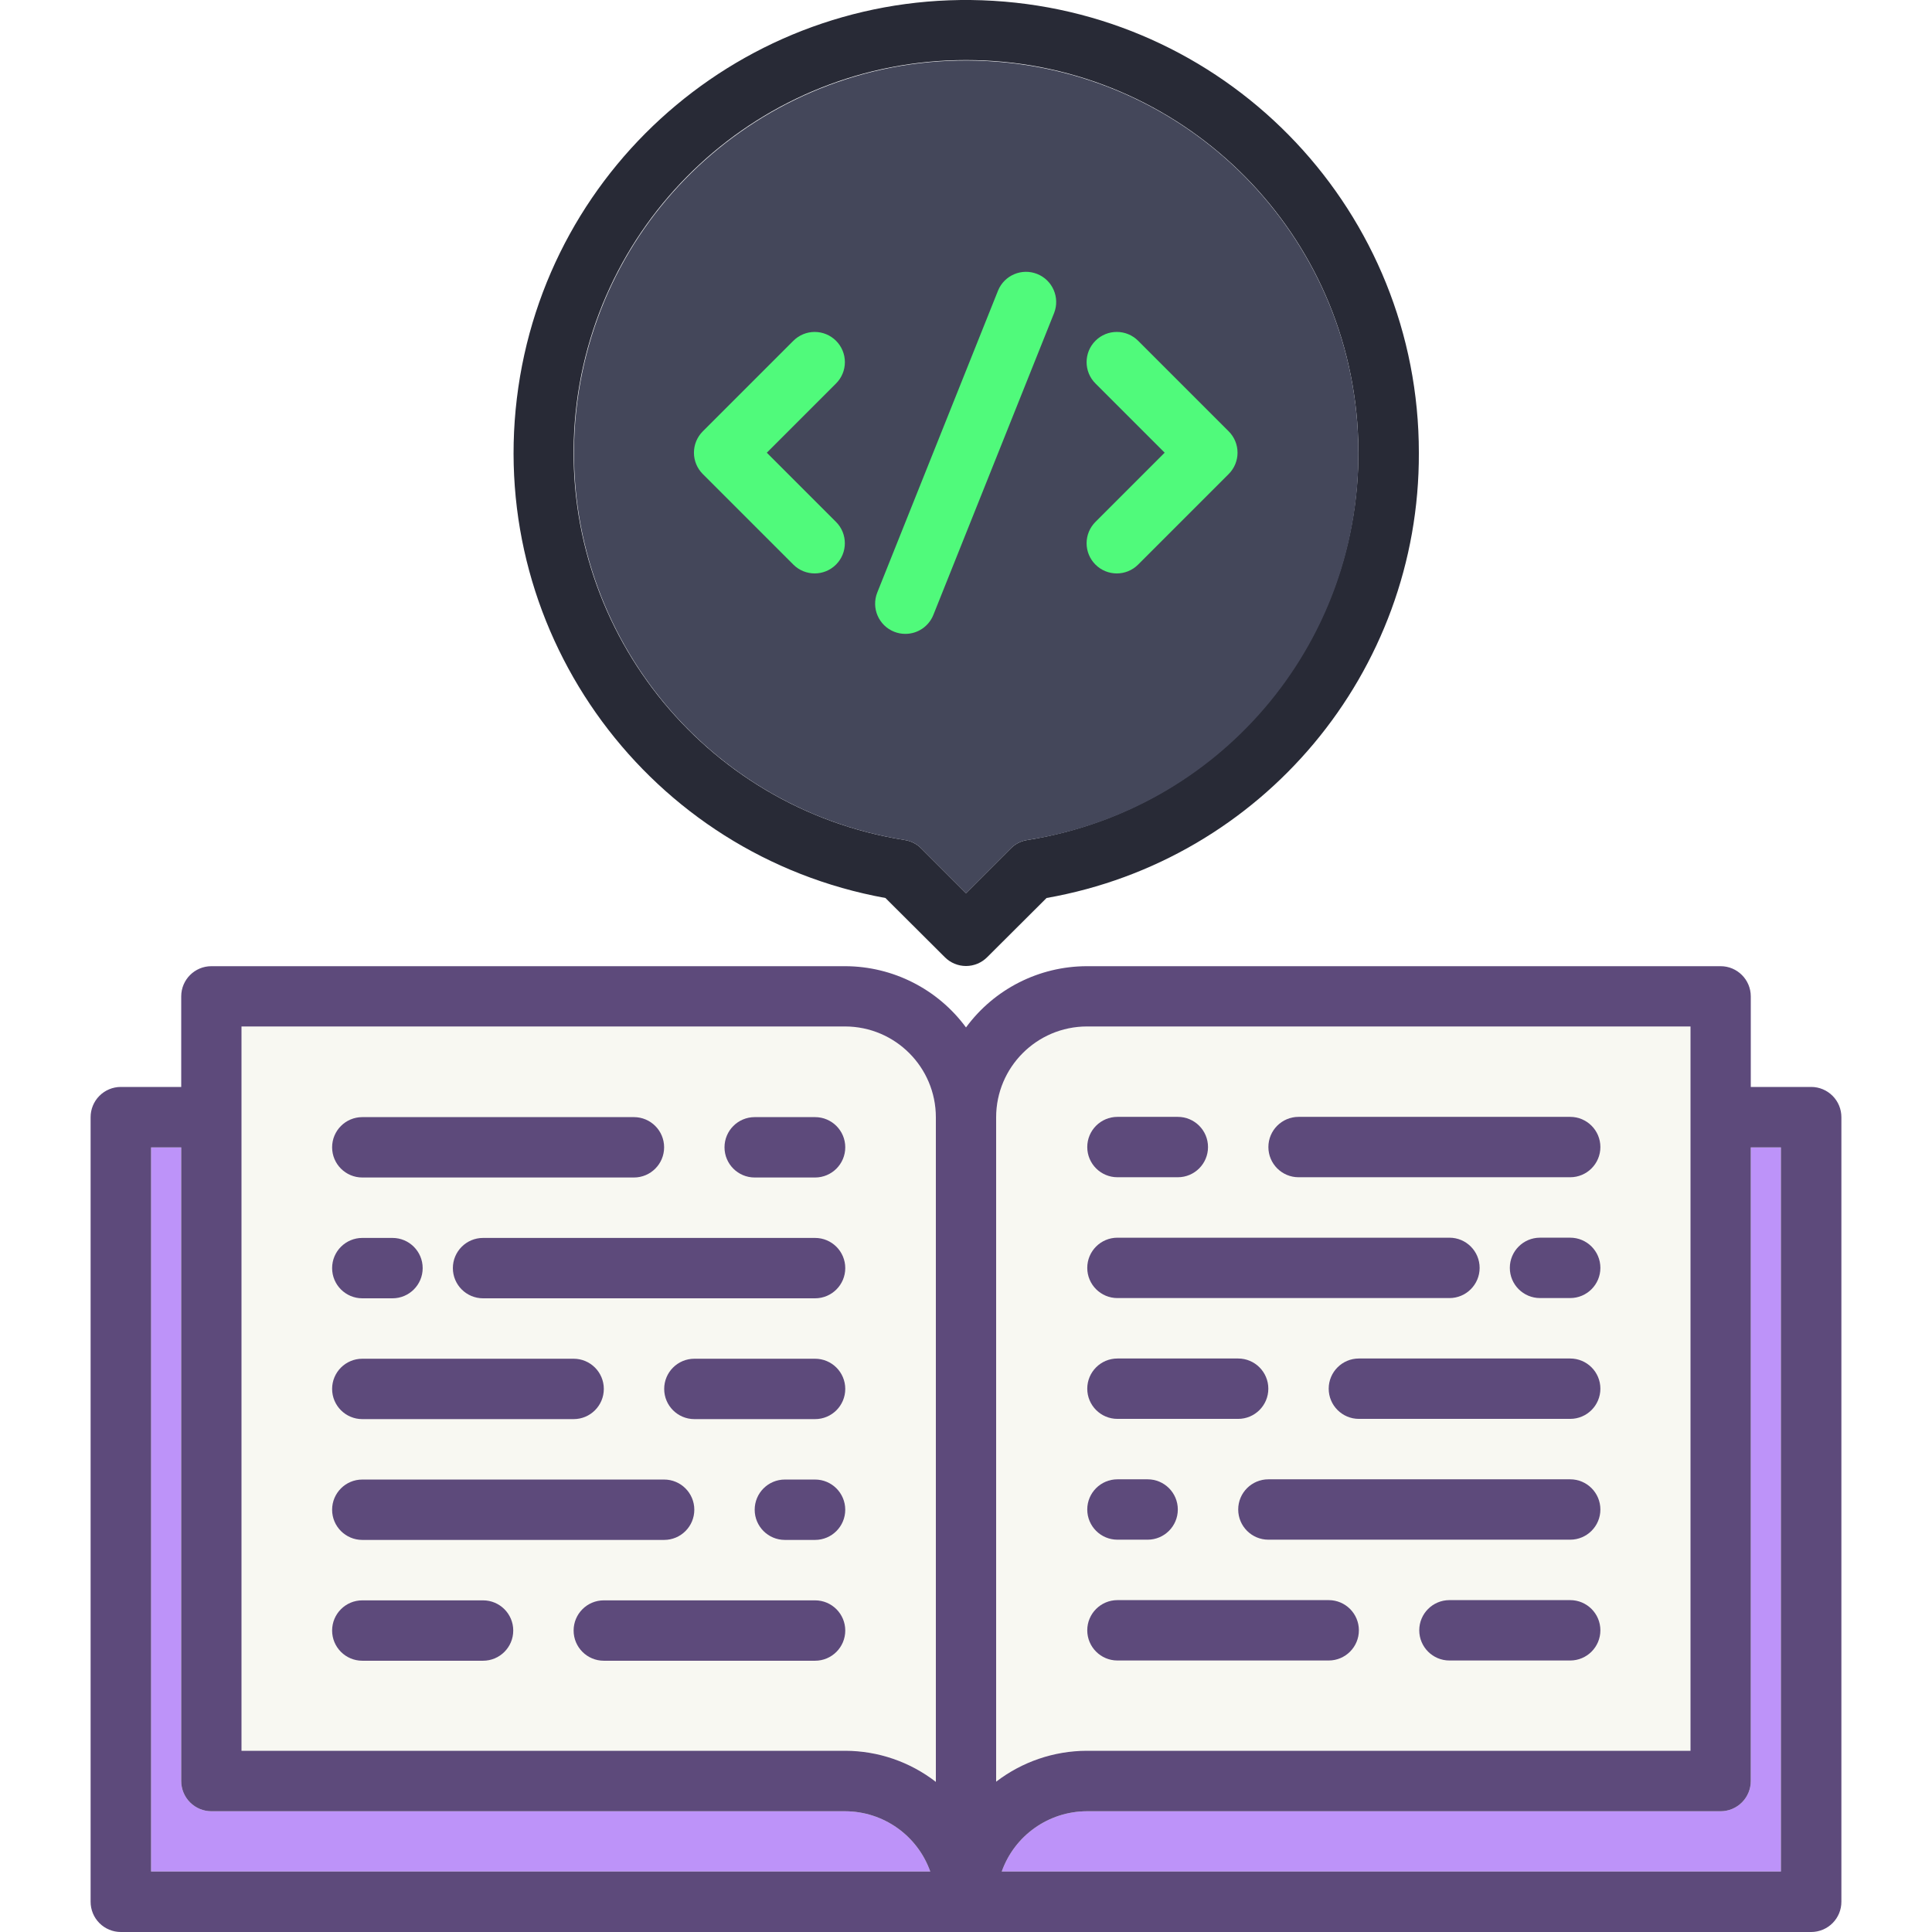
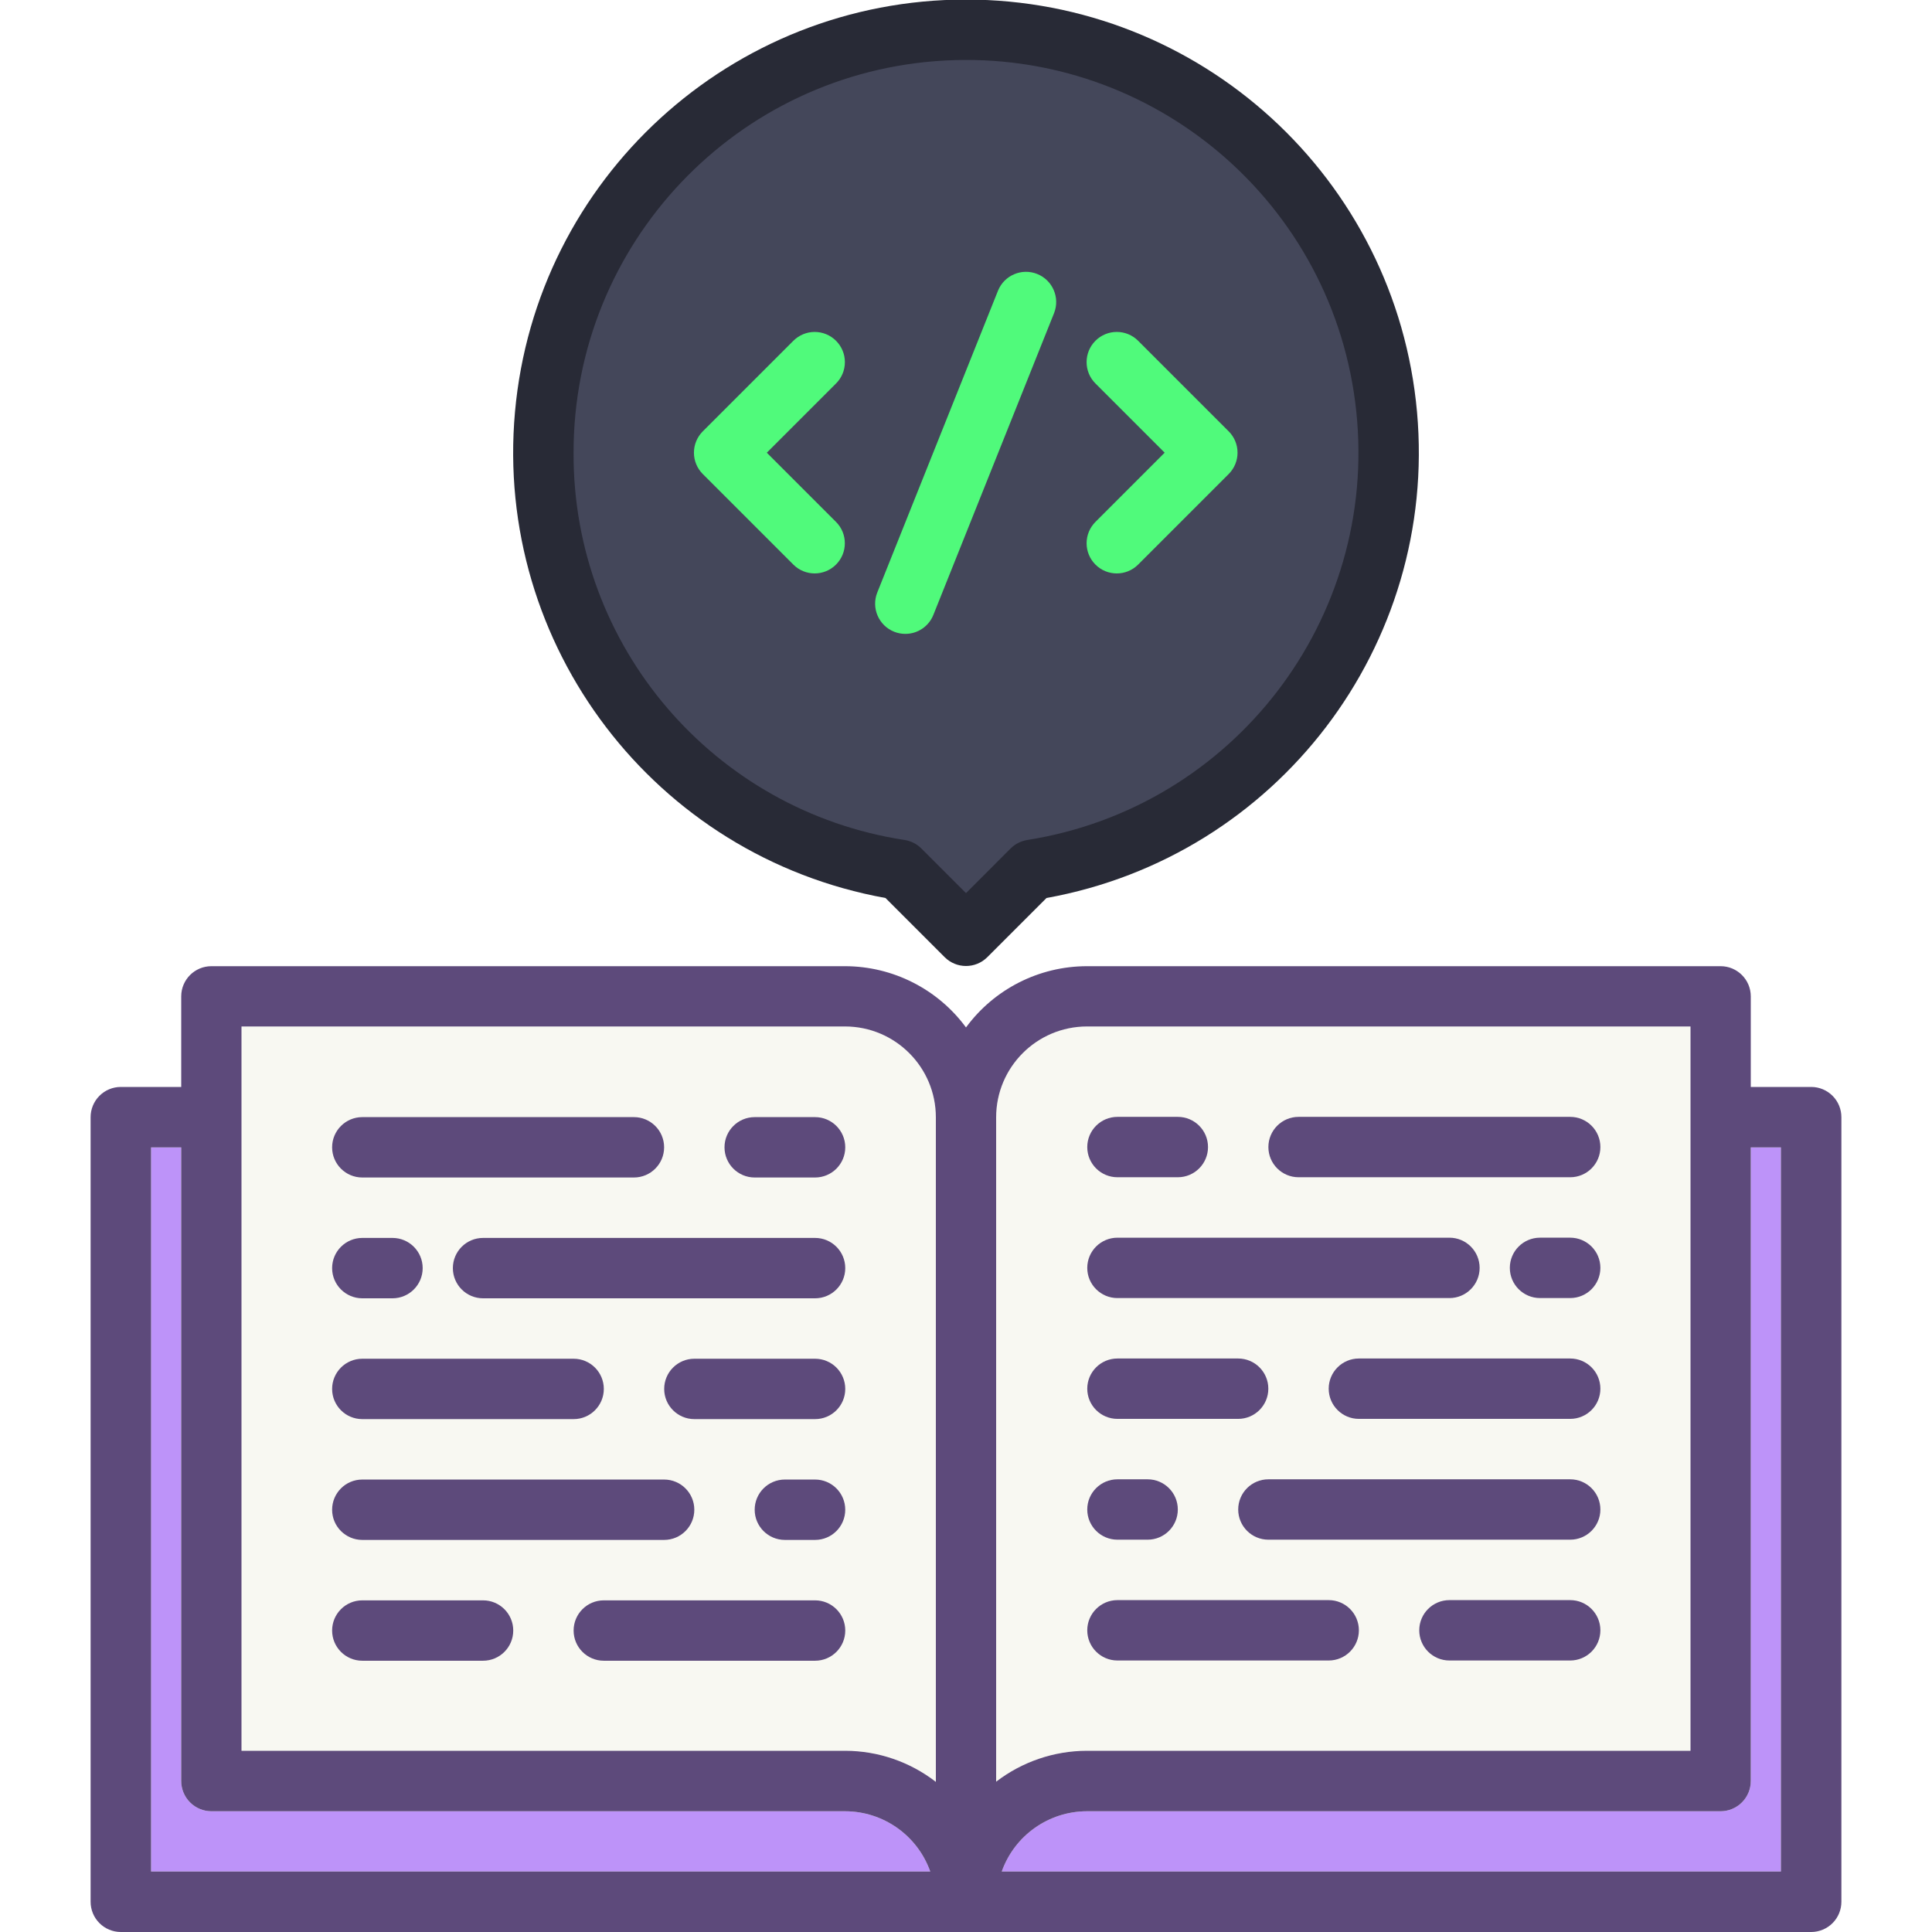
<svg xmlns="http://www.w3.org/2000/svg" id="Standard_Standards_Logo" viewBox="0 0 100 100">
  <g id="Book">
    <g id="Pages">
      <path d="M92.18,59.39V96.87H51.85a4.69,4.69,0,0,1,4.4-3.12H89.06a1.564,1.564,0,0,0,1.56-1.57V59.39Z" fill="#bd93f9" />
      <path d="M9.38,92.18a1.564,1.564,0,0,0,1.56,1.57H43.75a4.69,4.69,0,0,1,4.4,3.12H7.82V59.39H9.38Z" fill="#bd93f9" />
      <path d="M87.5,53.13V90.62H56.25a7.742,7.742,0,0,0-4.69,1.6V57.83a4.705,4.705,0,0,1,4.69-4.7Z" fill="#f8f8f2" />
      <path d="M48.44,57.83v34.4a7.687,7.687,0,0,0-4.69-1.61H12.5V53.13H43.75A4.705,4.705,0,0,1,48.44,57.83Z" fill="#f8f8f2" />
      <path d="M95.31,57.83v40.6A1.564,1.564,0,0,1,93.75,100H6.25a1.564,1.564,0,0,1-1.56-1.57V57.83a1.564,1.564,0,0,1,1.56-1.57H9.38V51.57a1.562,1.562,0,0,1,1.56-1.56H43.75A7.791,7.791,0,0,1,50,53.18a7.777,7.777,0,0,1,6.25-3.17H89.06a1.562,1.562,0,0,1,1.56,1.56v4.69h3.13A1.564,1.564,0,0,1,95.31,57.83ZM92.18,96.87V59.39H90.62V92.18a1.564,1.564,0,0,1-1.56,1.57H56.25a4.69,4.69,0,0,0-4.4,3.12ZM87.5,90.62V53.13H56.25a4.705,4.705,0,0,0-4.69,4.7V92.22a7.742,7.742,0,0,1,4.69-1.6ZM48.44,92.23V57.83a4.705,4.705,0,0,0-4.69-4.7H12.5V90.62H43.75A7.687,7.687,0,0,1,48.44,92.23ZM7.82,96.87H48.15a4.69,4.69,0,0,0-4.4-3.12H10.94a1.564,1.564,0,0,1-1.56-1.57V59.39H7.82Z" fill="#5d4a7b" />
    </g>
    <g id="Left_Page_Text">
      <path d="M42.188,70.328H35.941a1.562,1.562,0,0,0,0,3.125h6.247a1.562,1.562,0,0,0,0-3.125Z" fill="#5d4a7b" />
      <path d="M42.188,76.581H40.625a1.562,1.562,0,0,0,0,3.125h1.562a1.562,1.562,0,0,0,0-3.125Z" fill="#5d4a7b" />
      <path d="M18.753,60.947H32.812a1.562,1.562,0,0,0,0-3.125H18.753a1.562,1.562,0,0,0,0,3.125Z" fill="#5d4a7b" />
      <path d="M18.753,73.453H29.691a1.562,1.562,0,1,0,0-3.125H18.753a1.562,1.562,0,0,0,0,3.125Z" fill="#5d4a7b" />
      <path d="M42.188,64.075H25.003a1.562,1.562,0,0,0,0,3.125H42.188a1.562,1.562,0,0,0,0-3.125Z" fill="#5d4a7b" />
      <path d="M18.753,67.2h1.562a1.562,1.562,0,1,0,0-3.125H18.753a1.562,1.562,0,0,0,0,3.125Z" fill="#5d4a7b" />
      <path d="M42.188,57.822h-3.125a1.562,1.562,0,0,0,0,3.125h3.125a1.562,1.562,0,0,0,0-3.125Z" fill="#5d4a7b" />
      <path d="M18.753,79.706H34.375a1.562,1.562,0,0,0,0-3.125H18.753a1.562,1.562,0,0,0,0,3.125Z" fill="#5d4a7b" />
      <path d="M25.003,82.834h-6.25a1.562,1.562,0,0,0,0,3.125h6.25a1.562,1.562,0,1,0,0-3.125Z" fill="#5d4a7b" />
      <path d="M42.188,82.834H31.253a1.562,1.562,0,0,0,0,3.125H42.188a1.562,1.562,0,0,0,0-3.125Z" fill="#5d4a7b" />
    </g>
    <g id="Right_Page_Text">
      <path d="M67.214,60.934H81.273a1.562,1.562,0,0,0,0-3.125H67.214a1.562,1.562,0,0,0,0,3.125Z" fill="#5d4a7b" />
      <path d="M57.839,67.188H75.023a1.562,1.562,0,0,0,0-3.125H57.839a1.562,1.562,0,0,0,0,3.125Z" fill="#5d4a7b" />
      <path d="M81.273,70.316H70.336a1.562,1.562,0,0,0,0,3.125H81.273a1.562,1.562,0,0,0,0-3.125Z" fill="#5d4a7b" />
      <path d="M57.839,73.441h6.247a1.562,1.562,0,0,0,0-3.125H57.839a1.562,1.562,0,1,0,0,3.125Z" fill="#5d4a7b" />
      <path d="M81.273,64.062H79.711a1.562,1.562,0,1,0,0,3.125h1.562a1.562,1.562,0,0,0,0-3.125Z" fill="#5d4a7b" />
      <path d="M57.839,60.934h3.125a1.562,1.562,0,0,0,0-3.125h-3.125a1.562,1.562,0,0,0,0,3.125Z" fill="#5d4a7b" />
      <path d="M81.273,76.569H65.652a1.562,1.562,0,0,0,0,3.125H81.273a1.562,1.562,0,0,0,0-3.125Z" fill="#5d4a7b" />
      <path d="M57.839,79.694h1.562a1.562,1.562,0,0,0,0-3.125H57.839a1.562,1.562,0,1,0,0,3.125Z" fill="#5d4a7b" />
      <path d="M81.273,82.822h-6.25a1.562,1.562,0,0,0,0,3.125h6.25a1.562,1.562,0,1,0,0-3.125Z" fill="#5d4a7b" />
      <path d="M57.839,85.947H68.773a1.562,1.562,0,1,0,0-3.125H57.839a1.562,1.562,0,0,0,0,3.125Z" fill="#5d4a7b" />
    </g>
  </g>
-   <g id="Speech_Balloon">
-     <path d="M73.44,23.44A23.31,23.31,0,0,1,54.17,46.48L51.1,49.54a1.545,1.545,0,0,1-2.2,0l-3.07-3.06A23.428,23.428,0,1,1,73.44,23.44ZM53.17,43.48a20.31,20.31,0,1,0-6.34,0,1.52,1.52,0,0,1,.86.44L50,46.23l2.31-2.31A1.52,1.52,0,0,1,53.17,43.48Z" fill="#282a36" />
-     <path d="M70.31,23.44A20.192,20.192,0,0,1,53.17,43.48a1.52,1.52,0,0,0-.86.44L50,46.23l-2.31-2.31a1.52,1.52,0,0,0-.86-.44A20.3,20.3,0,1,1,70.31,23.44Z" fill="#44475a" />
-   </g>
+   <path d="M48.895,49.542a1.562,1.562,0,0,0,2.209,0L54.167,46.48a23.438,23.438,0,1,0-8.334,0Z" fill="#282a36" />
+   <path d="M29.688,23.441A20.312,20.312,0,1,1,53.172,43.478a1.574,1.574,0,0,0-.863.439L50,46.228l-2.311-2.311a1.569,1.569,0,0,0-.863-.439A20.19,20.19,0,0,1,29.688,23.441Z" fill="#44475a" />
  <g id="Code">
    <path d="M43.273,17.639a1.561,1.561,0,0,0-2.209,0l-4.688,4.688a1.561,1.561,0,0,0,0,2.209l4.688,4.688a1.562,1.562,0,0,0,2.209-2.209l-3.583-3.583,3.583-3.583A1.561,1.561,0,0,0,43.273,17.639Z" fill="#50fa7b" />
    <path d="M56.7,29.223a1.562,1.562,0,0,0,2.209,0l4.688-4.688a1.561,1.561,0,0,0,0-2.209l-4.688-4.688A1.562,1.562,0,1,0,56.7,19.848l3.583,3.583L56.7,27.014A1.561,1.561,0,0,0,56.7,29.223Z" fill="#50fa7b" />
    <path d="M48.311,31.827l6.252-15.631a1.563,1.563,0,0,0-2.903-1.159L45.408,30.667a1.563,1.563,0,0,0,.872,2.031,1.54,1.54,0,0,0,.58.111A1.56,1.56,0,0,0,48.311,31.827Z" fill="#50fa7b" />
  </g>
</svg>
